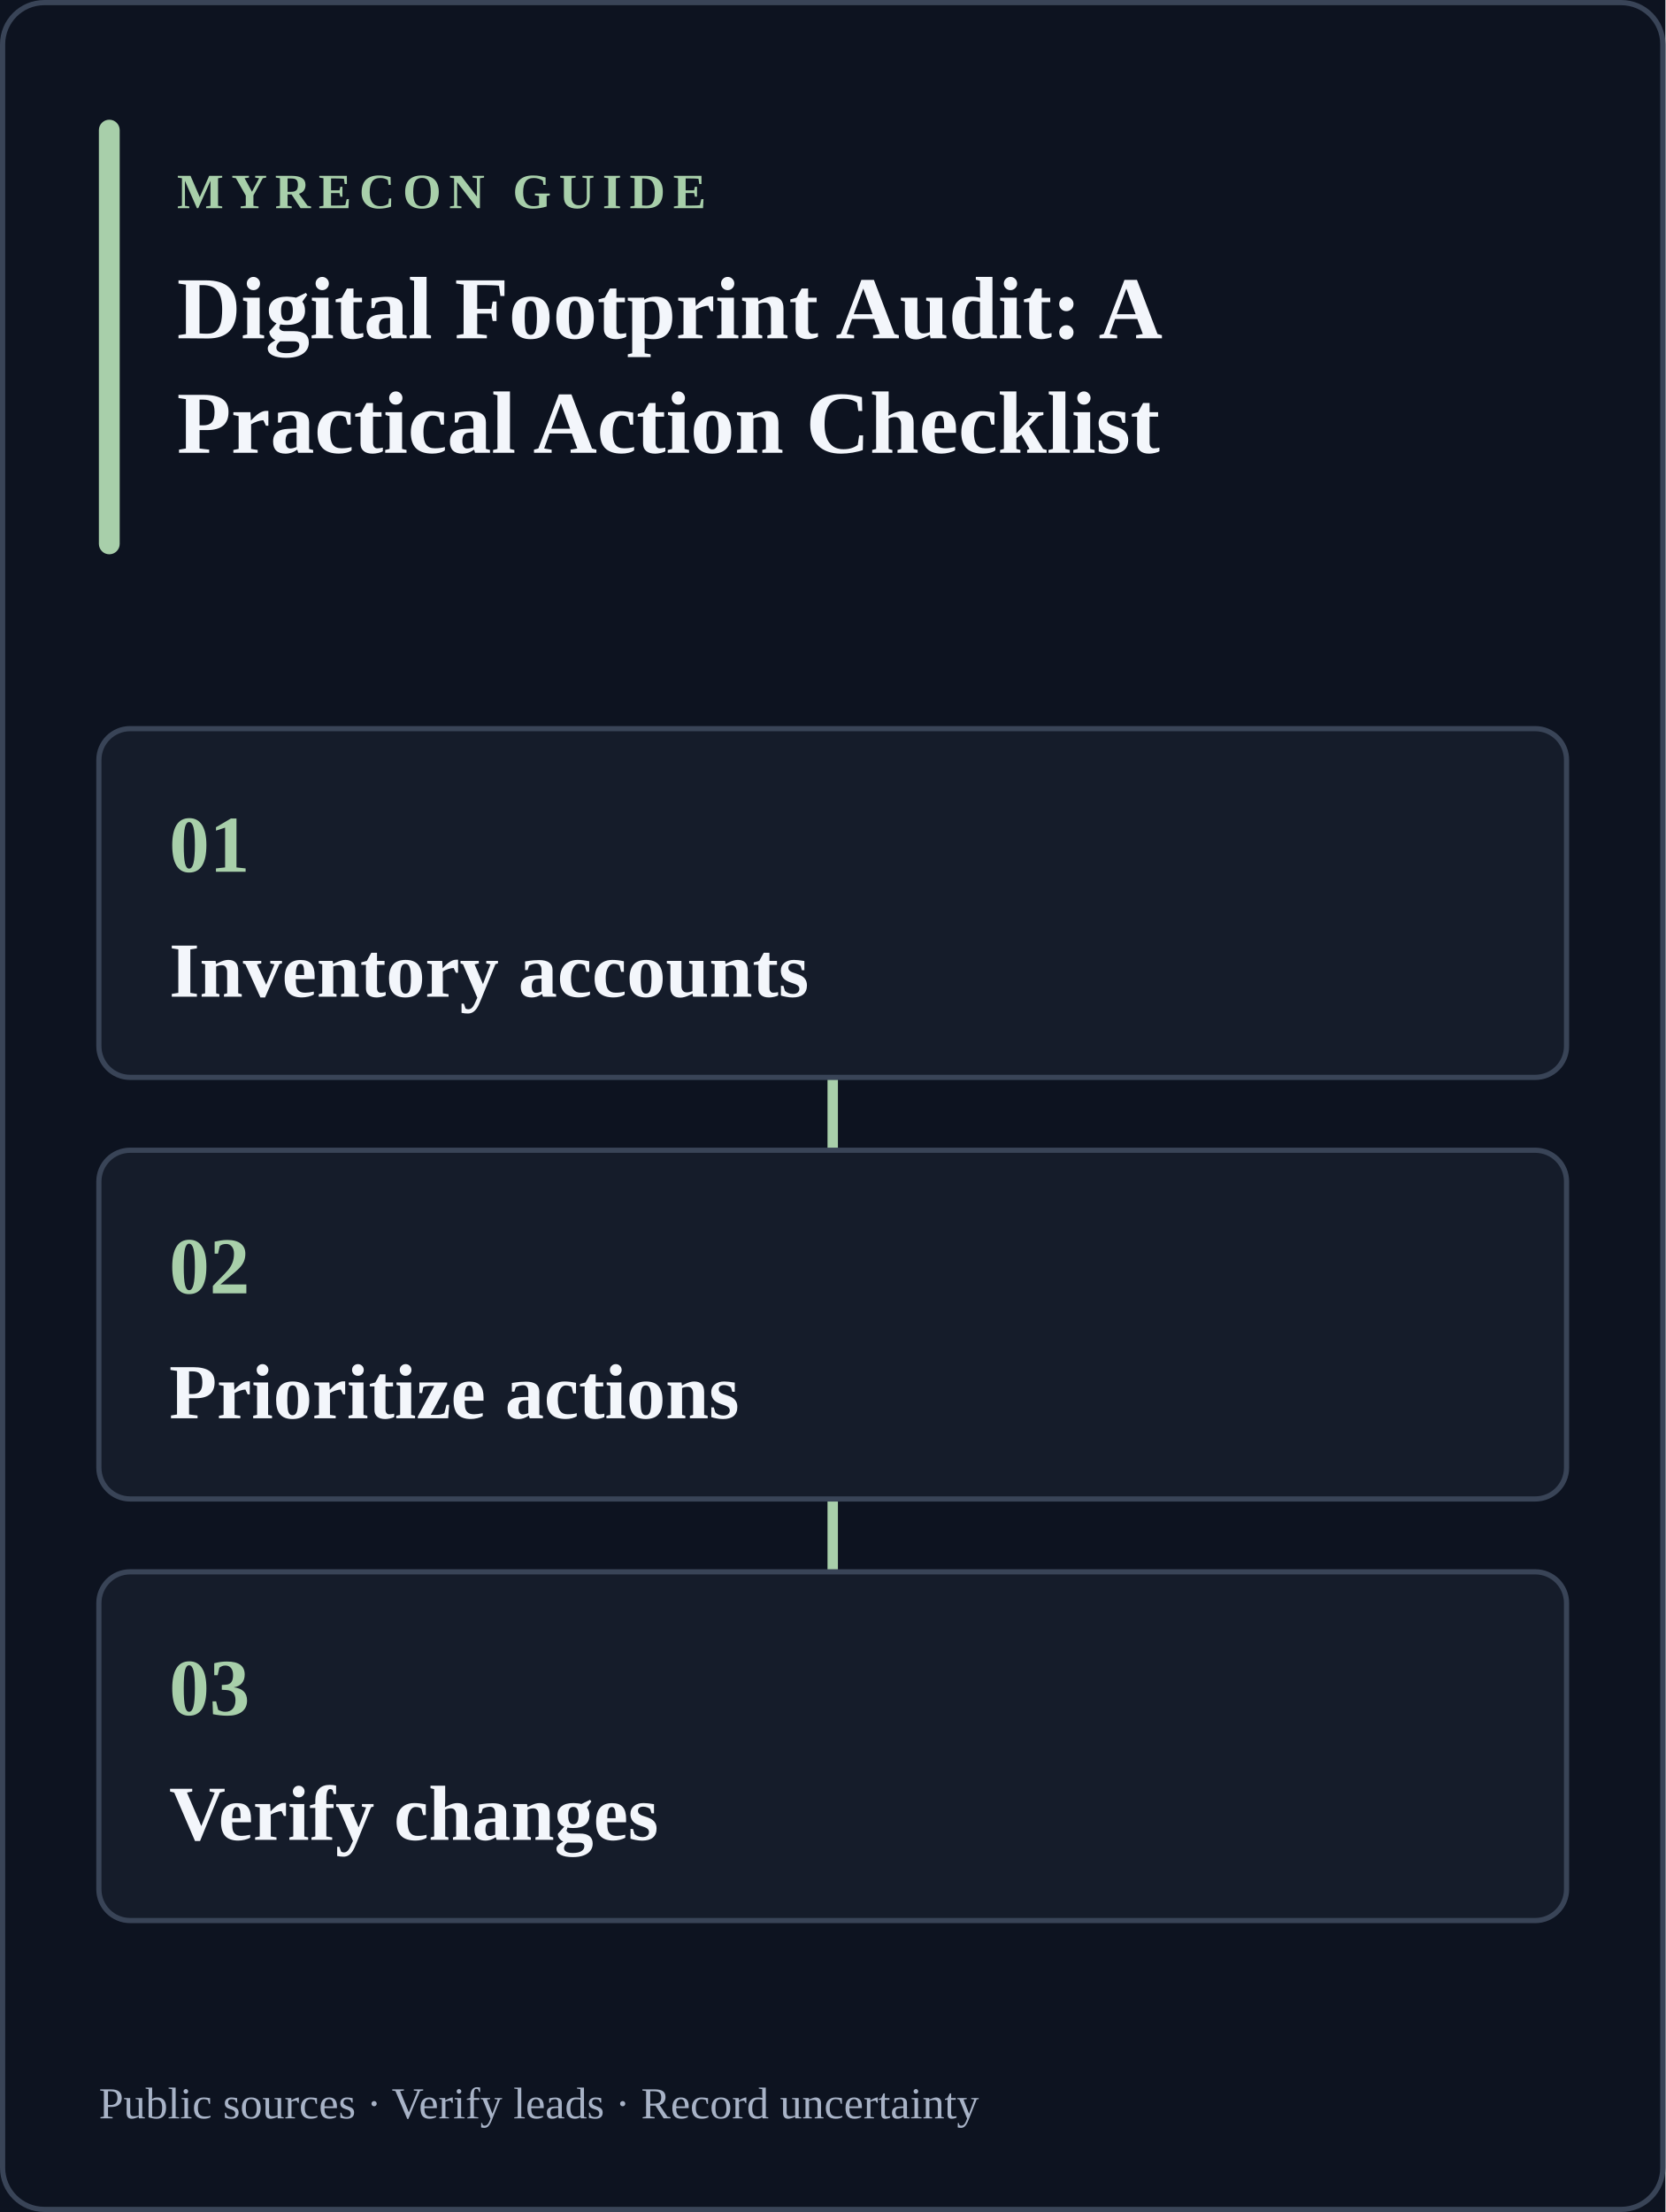
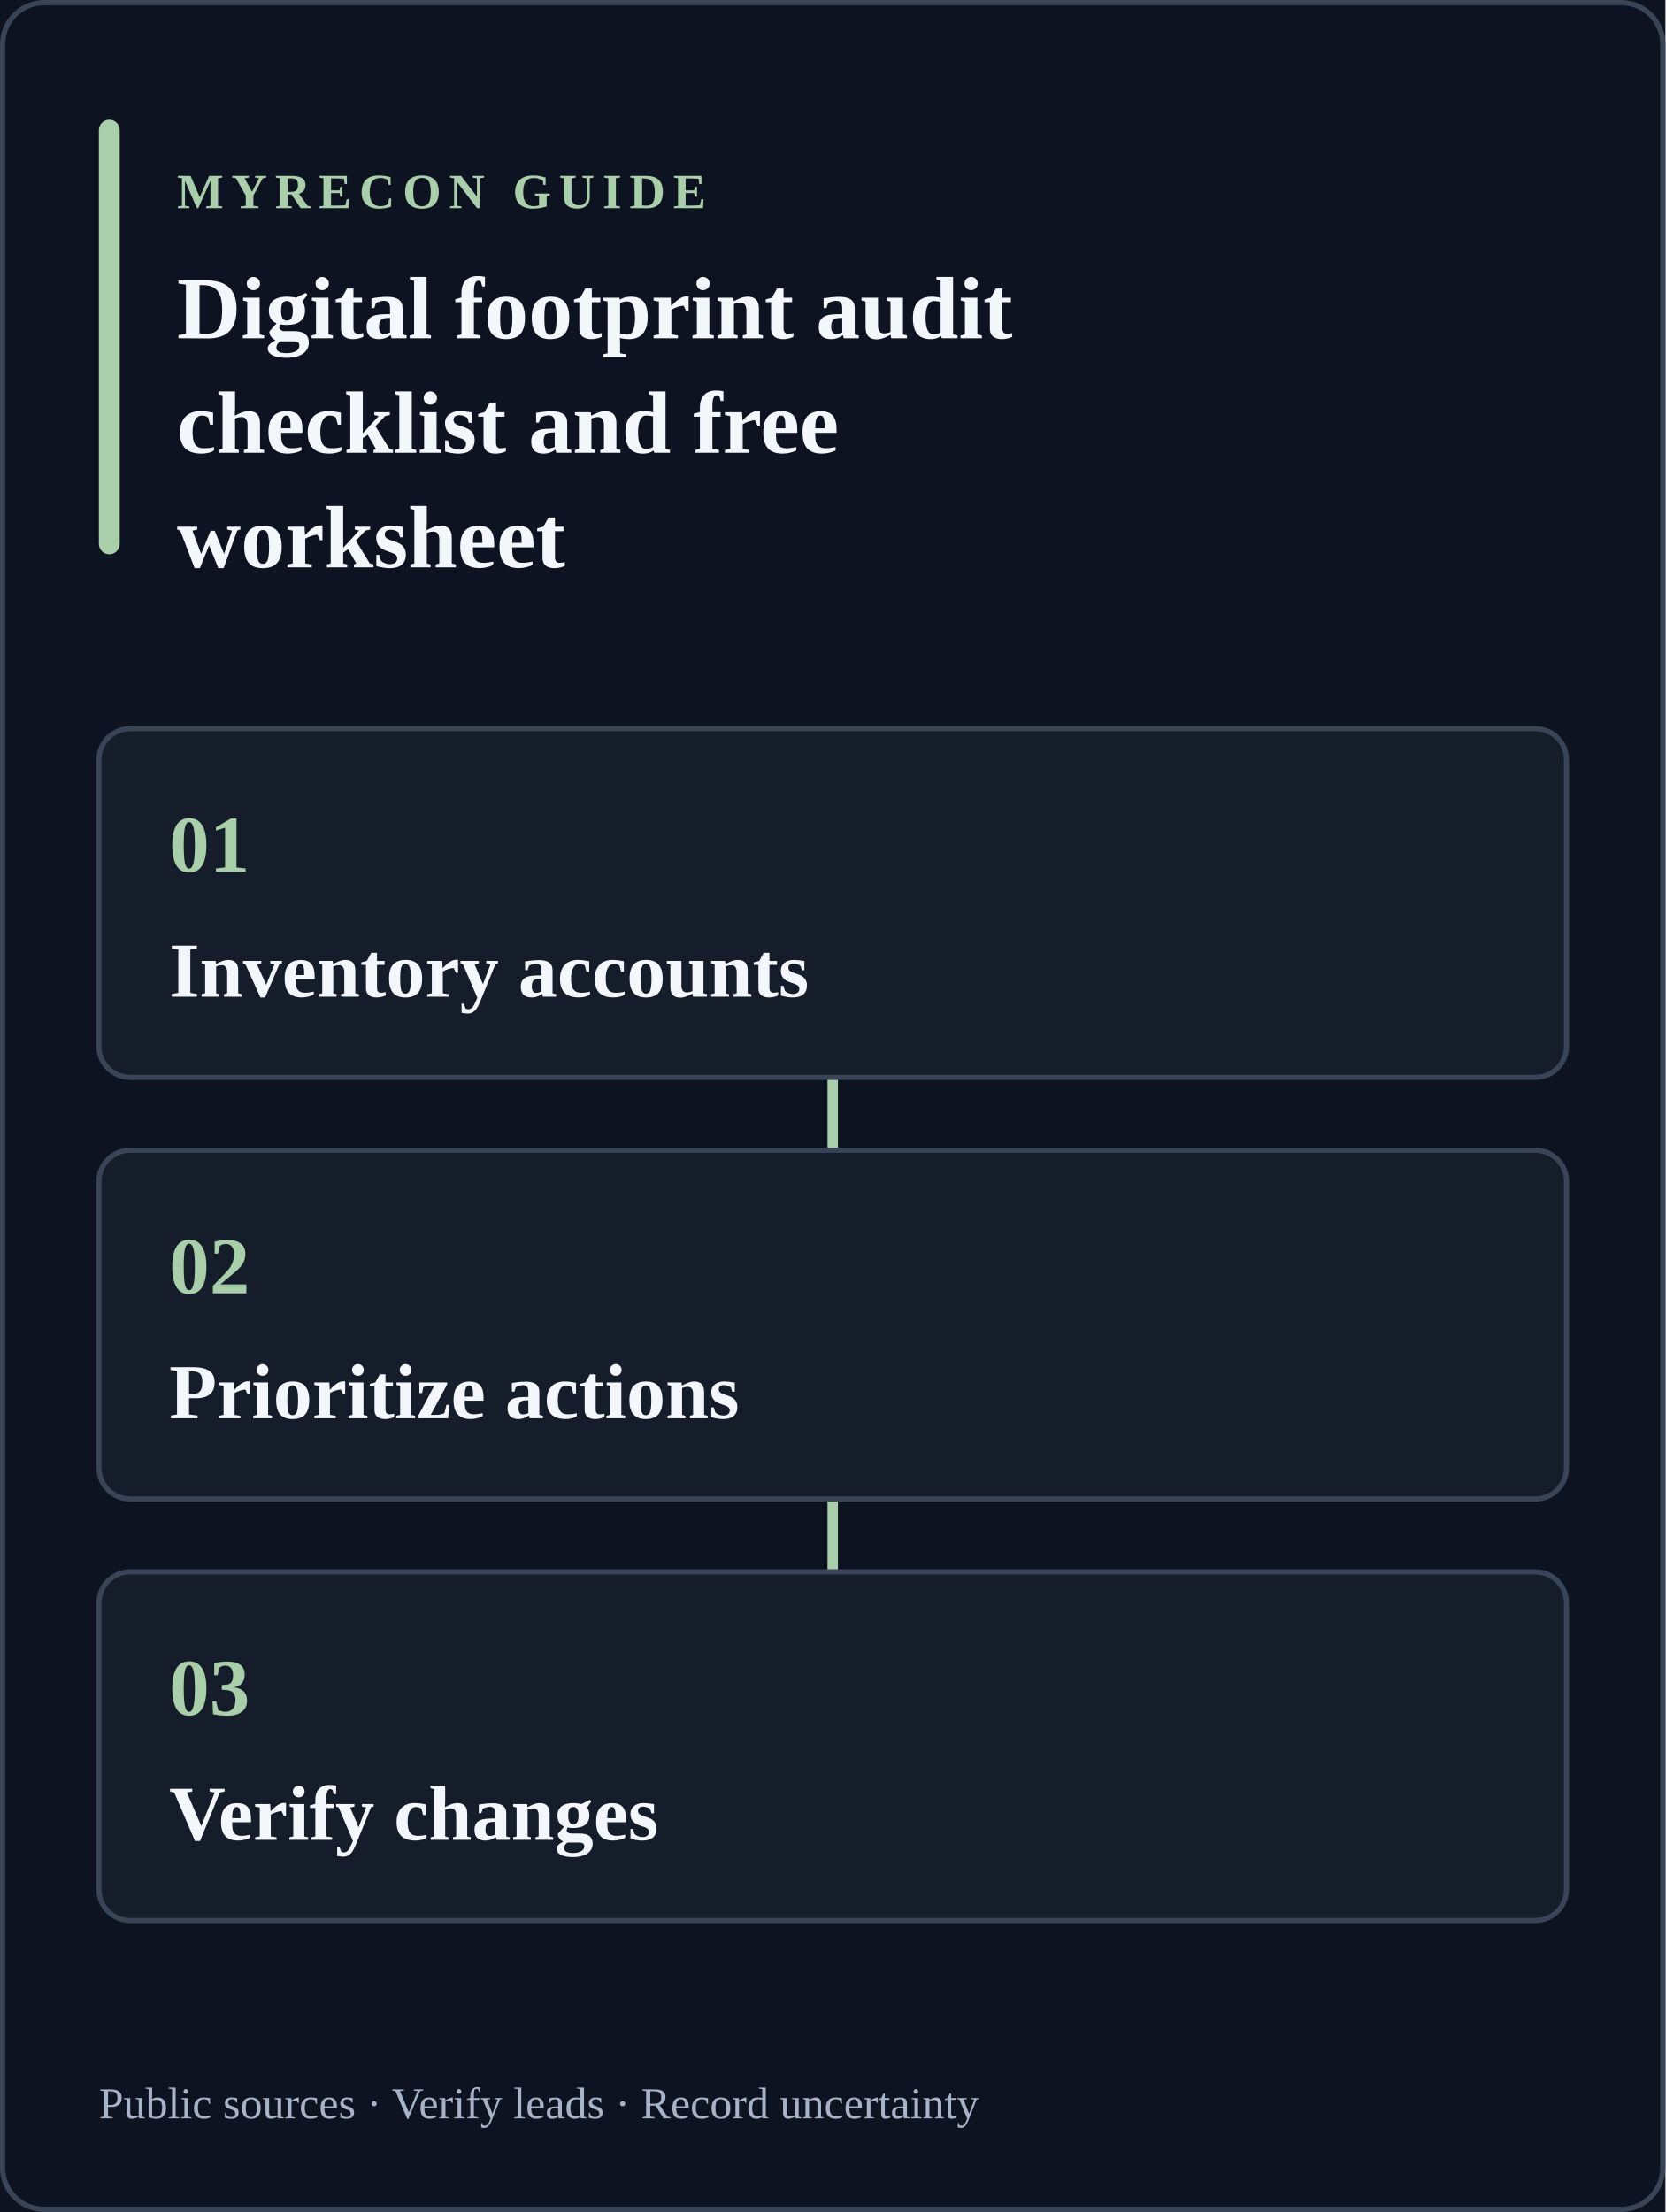
<svg xmlns="http://www.w3.org/2000/svg" width="640" height="850" viewBox="0 0 640 850" role="img" aria-labelledby="title desc">
  <rect width="640" height="850" fill="#0d1320" />
  <rect x="1" y="1" width="638" height="848" rx="16" fill="none" stroke="#394457" stroke-width="2" />
  <rect x="38" y="46" width="8" height="167" rx="4" fill="#a8cfaa" />
  <text x="68" y="80" fill="#a8cfaa" font-size="19" font-weight="700" letter-spacing="3">MYRECON GUIDE</text>
-   <text x="68" y="130" fill="#f3f6fb" font-size="34" font-weight="700">Digital Footprint Audit: A</text>
-   <text x="68" y="174" fill="#f3f6fb" font-size="34" font-weight="700">Practical Action Checklist</text>
+   <text x="68" y="130" fill="#f3f6fb" font-size="34" font-weight="700">Digital footprint audit</text>
+   <text x="68" y="174" fill="#f3f6fb" font-size="34" font-weight="700">checklist and free</text>
+   <text x="68" y="218" fill="#f3f6fb" font-size="34" font-weight="700">worksheet</text>
  <path d="M320 414v28m0 134v28" stroke="#a8cfaa" stroke-width="4" stroke-linecap="round" />
  <g>
    <rect x="38" y="280" width="564" height="134" rx="12" fill="#151c2a" stroke="#394457" stroke-width="2" />
    <text x="65" y="335" fill="#a8cfaa" font-size="31" font-weight="700">01</text>
    <text x="65" y="383" fill="#f3f6fb" font-size="30" font-weight="600">Inventory accounts</text>
  </g>
  <g>
    <rect x="38" y="442" width="564" height="134" rx="12" fill="#151c2a" stroke="#394457" stroke-width="2" />
    <text x="65" y="497" fill="#a8cfaa" font-size="31" font-weight="700">02</text>
    <text x="65" y="545" fill="#f3f6fb" font-size="30" font-weight="600">Prioritize actions</text>
  </g>
  <g>
    <rect x="38" y="604" width="564" height="134" rx="12" fill="#151c2a" stroke="#394457" stroke-width="2" />
    <text x="65" y="659" fill="#a8cfaa" font-size="31" font-weight="700">03</text>
    <text x="65" y="707" fill="#f3f6fb" font-size="30" font-weight="600">Verify changes</text>
  </g>
  <text x="38" y="814" fill="#a8b3c7" font-size="17">Public sources · Verify leads · Record uncertainty</text>
</svg>
